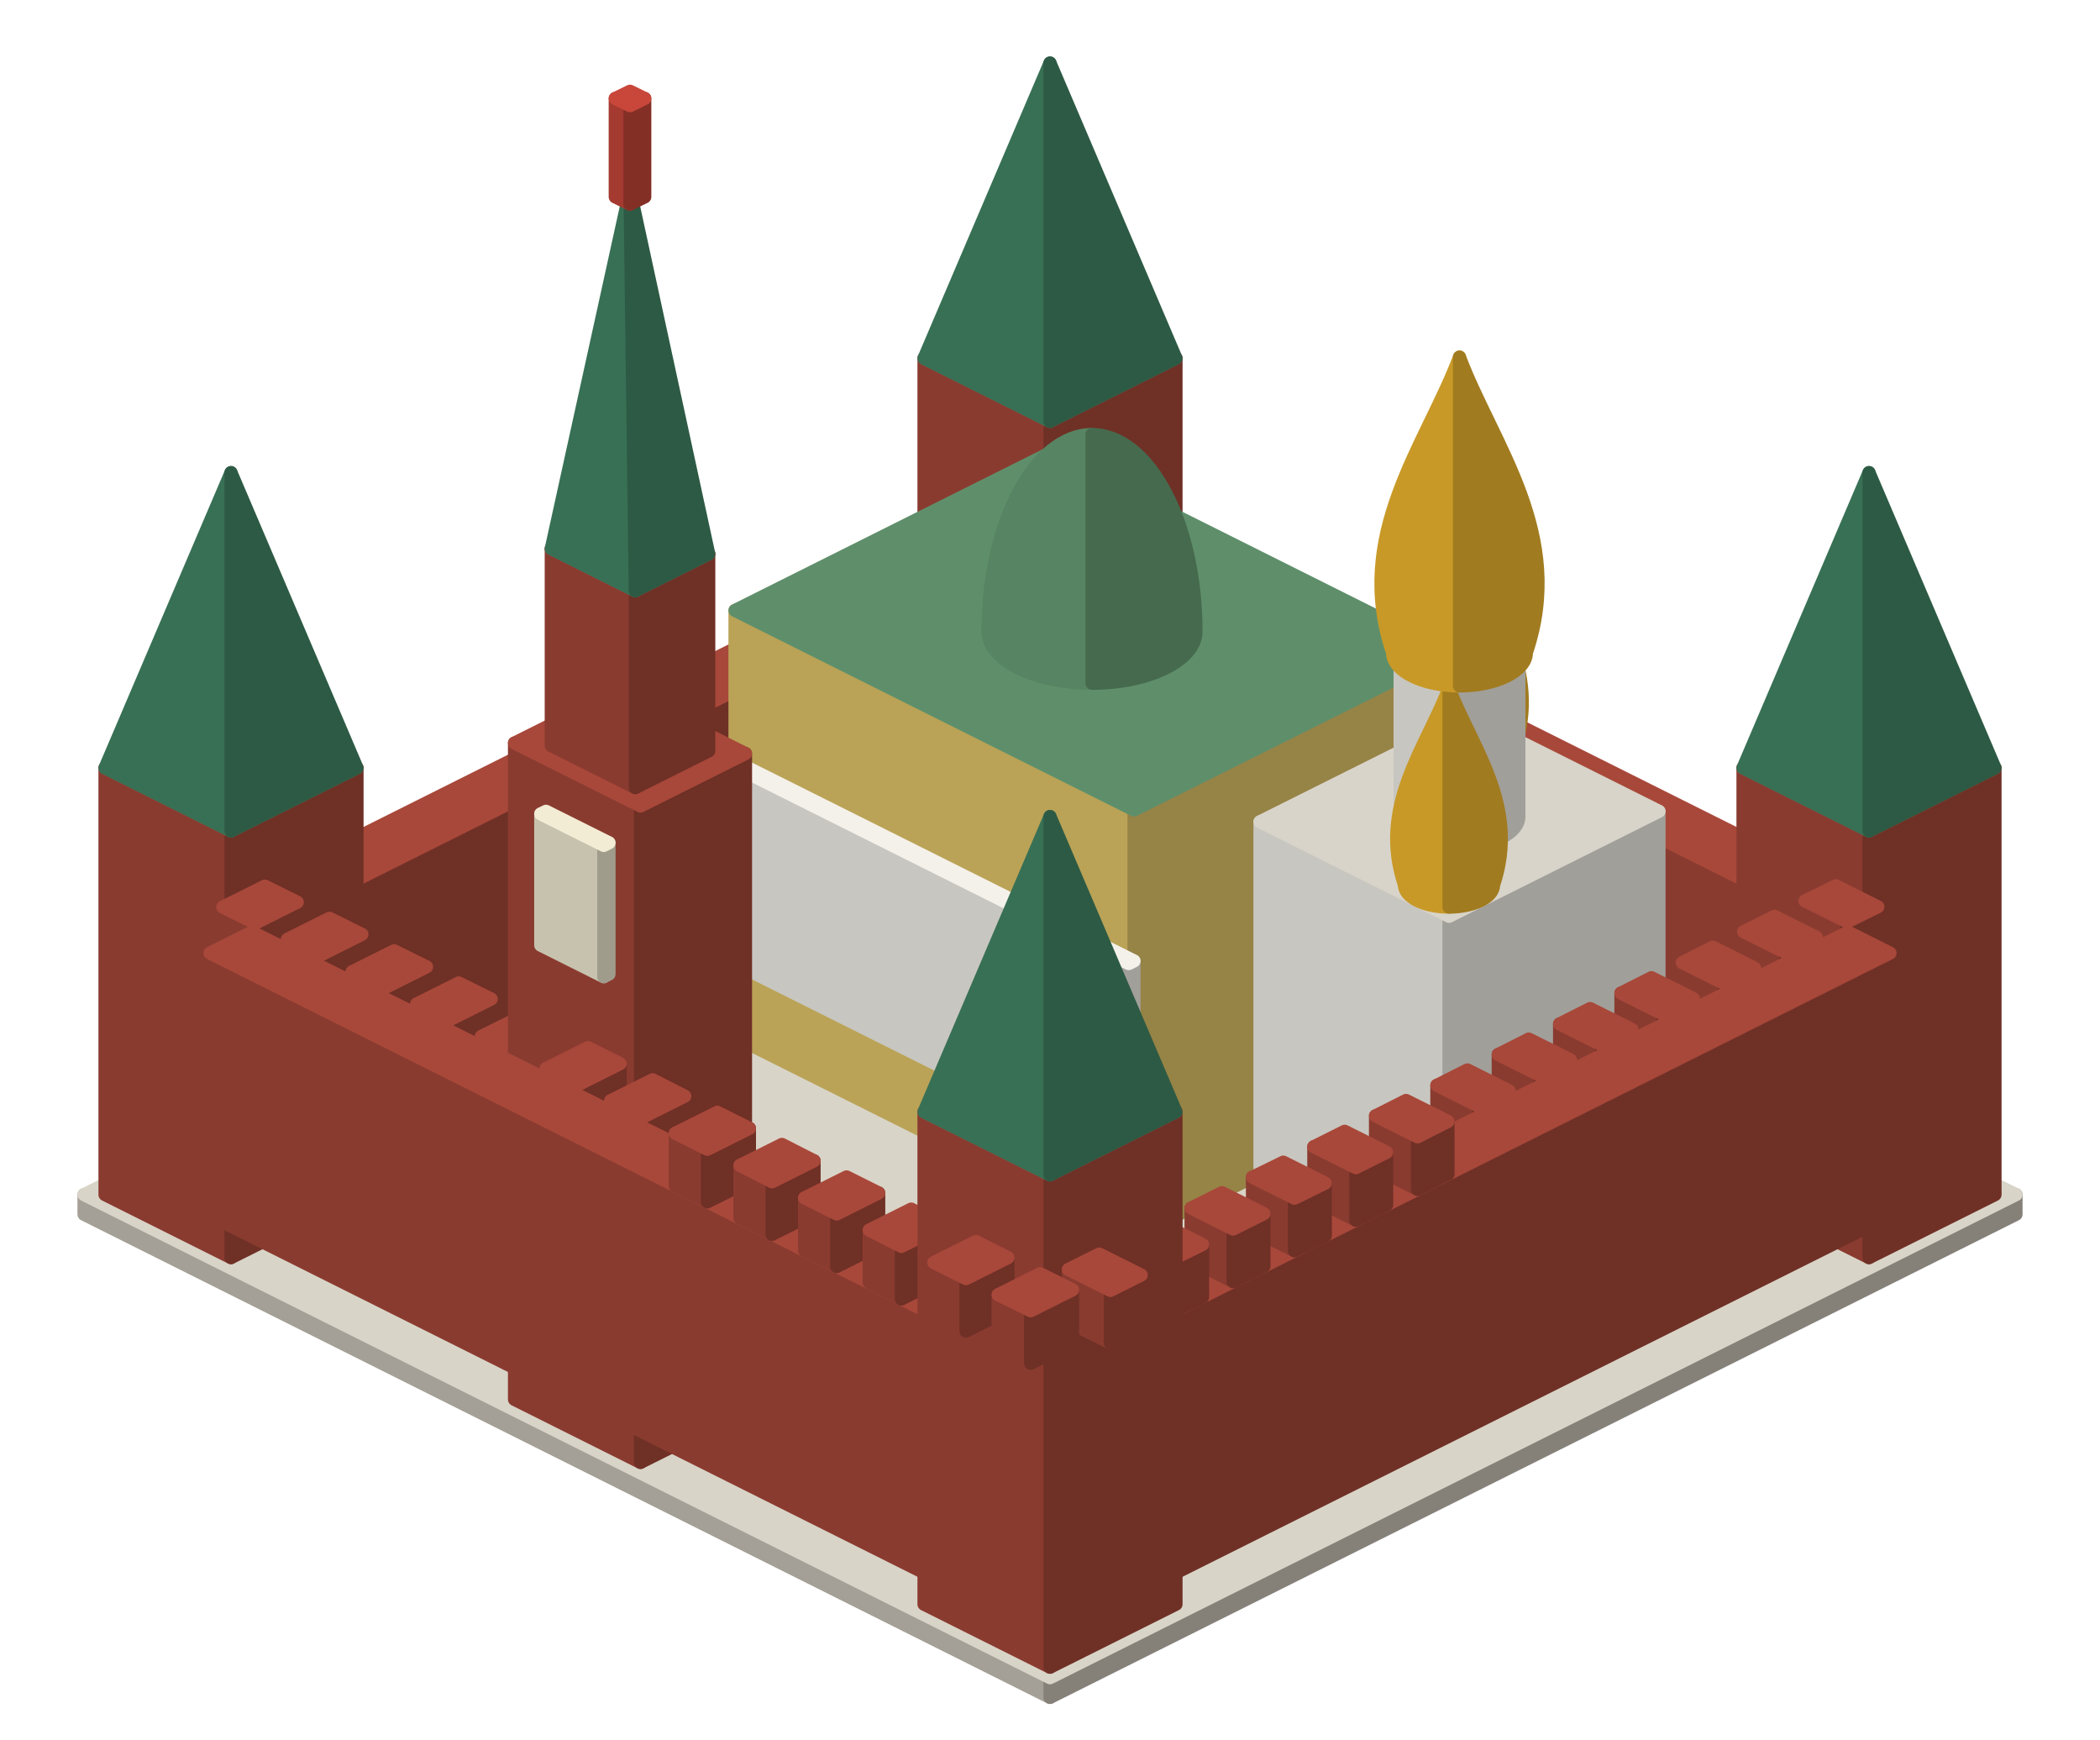
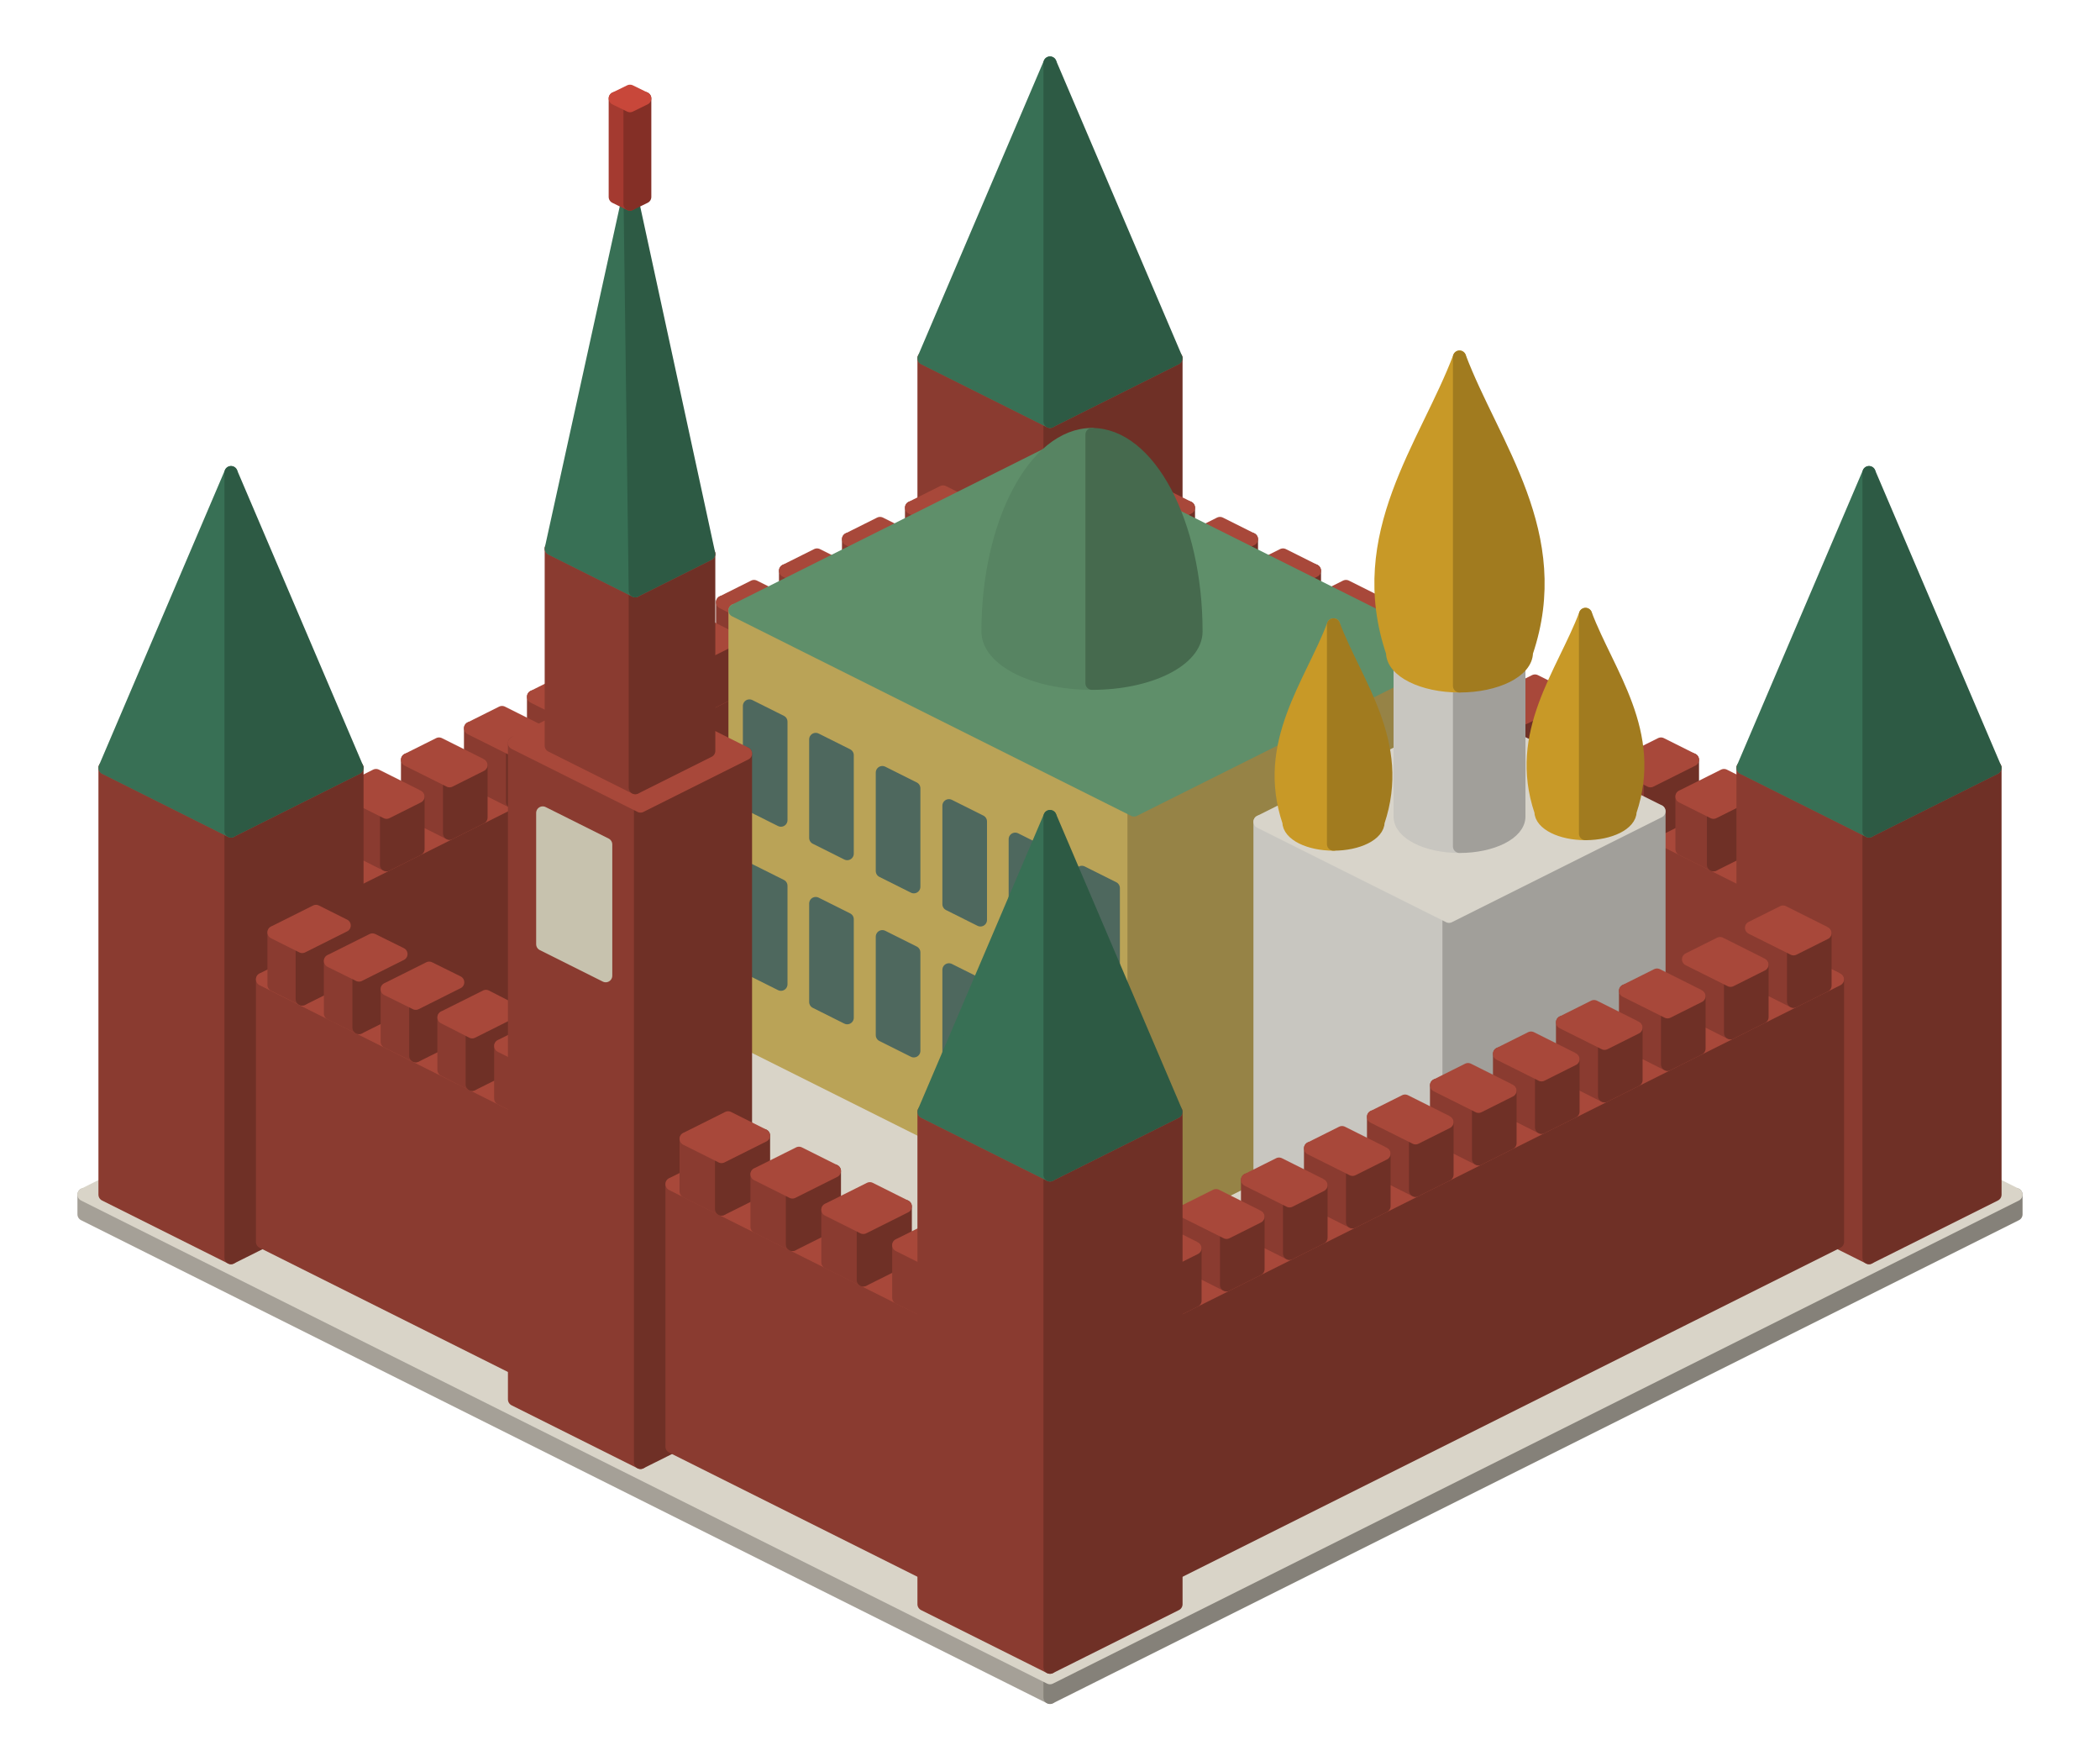
<svg xmlns="http://www.w3.org/2000/svg" width="64" height="53" viewBox="0 0 64 53">
  <g transform="translate(0 21)" stroke-linejoin="round" stroke-width="0.4">
    <polygon points="2.56,16.00 32.00,30.72 32.00,30.12 2.56,15.40" fill="#a5a097" stroke="#a5a097" />
    <polygon points="61.44,16.00 32.00,30.72 32.00,30.12 61.44,15.40" fill="#858179" stroke="#858179" />
    <polygon points="32.00,0.68 61.44,15.40 32.00,30.12 2.56,15.40" fill="#d9d4c8" stroke="#d9d4c8" />
    <polygon points="28.16,2.92 32.00,4.84 32.00,-8.16 28.16,-10.08" fill="#8a3b30" stroke="#8a3b30" />
    <polygon points="35.84,2.92 32.00,4.84 32.00,-8.16 35.84,-10.08" fill="#6f3026" stroke="#6f3026" />
    <polygon points="32.00,-12.00 35.84,-10.08 32.00,-8.16 28.16,-10.08" fill="#a8483a" stroke="#a8483a" />
-     <polygon points="30.72,2.60 57.60,16.04 57.60,8.04 30.72,-5.40" fill="#8a3b30" stroke="#8a3b30" />
-     <polygon points="58.88,15.40 57.60,16.04 57.60,8.04 58.88,7.40" fill="#6f3026" stroke="#6f3026" />
-     <polygon points="32.00,-6.04 58.88,7.40 57.60,8.04 30.72,-5.40" fill="#a8483a" stroke="#a8483a" />
-     <polygon points="6.40,14.76 7.68,15.40 7.68,7.40 6.40,6.76" fill="#8a3b30" stroke="#8a3b30" />
-     <polygon points="32.00,3.24 7.68,15.40 7.68,7.40 32.00,-4.76" fill="#6f3026" stroke="#6f3026" />
-     <polygon points="30.72,-5.40 32.00,-4.76 7.68,7.40 6.40,6.76" fill="#a8483a" stroke="#a8483a" />
    <polygon points="28.16,-10.08 32.00,-8.16 32.00,-19.08" fill="#387055" stroke="#387055" />
    <polygon points="35.84,-10.08 32.00,-8.16 32.00,-19.08" fill="#2d5a44" stroke="#2d5a44" />
+     <polygon points="8.00,13.96 9.28,14.60 9.28,6.60 8.00,5.96" fill="#8a3b30" stroke="#8a3b30" />
+     <polygon points="30.40,4.04 9.28,14.60 9.28,6.60 30.40,-3.96" fill="#6f3026" stroke="#6f3026" />
+     <polygon points="29.12,-4.60 30.40,-3.96 9.28,6.60 8.00,5.96" fill="#a8483a" stroke="#a8483a" />
+     <polygon points="27.78,-3.93 29.06,-3.29 29.06,-4.89 27.78,-5.53" fill="#8a3b30" stroke="#8a3b30" />
+     <polygon points="30.02,-3.77 29.06,-3.29 29.06,-4.89 30.02,-5.37" fill="#6f3026" stroke="#6f3026" />
+     <polygon points="28.74,-6.01 30.02,-5.37 29.06,-4.89 27.78,-5.53" fill="#a8483a" stroke="#a8483a" />
+     <polygon points="25.86,-2.97 27.14,-2.33 27.14,-3.93 25.86,-4.57" fill="#8a3b30" stroke="#8a3b30" />
+     <polygon points="28.10,-2.81 27.14,-2.33 27.14,-3.93 28.10,-4.41" fill="#6f3026" stroke="#6f3026" />
+     <polygon points="26.82,-5.05 28.10,-4.41 27.14,-3.93 25.86,-4.57" fill="#a8483a" stroke="#a8483a" />
+     <polygon points="23.94,-2.01 25.22,-1.37 25.22,-2.97 23.94,-3.61" fill="#8a3b30" stroke="#8a3b30" />
+     <polygon points="26.18,-1.85 25.22,-1.37 25.22,-2.97 26.18,-3.45" fill="#6f3026" stroke="#6f3026" />
+     <polygon points="24.90,-4.09 26.18,-3.45 25.22,-2.97 23.94,-3.61" fill="#a8483a" stroke="#a8483a" />
+     <polygon points="22.02,-1.05 23.30,-0.41 23.30,-2.01 22.02,-2.65" fill="#8a3b30" stroke="#8a3b30" />
+     <polygon points="24.26,-0.89 23.30,-0.41 23.30,-2.01 24.26,-2.49" fill="#6f3026" stroke="#6f3026" />
+     <polygon points="22.98,-3.13 24.26,-2.49 23.30,-2.01 22.02,-2.65" fill="#a8483a" stroke="#a8483a" />
+     <polygon points="20.10,-0.09 21.38,0.55 21.38,-1.05 20.10,-1.69" fill="#8a3b30" stroke="#8a3b30" />
+     <polygon points="22.34,0.07 21.38,0.55 21.38,-1.05 22.34,-1.53" fill="#6f3026" stroke="#6f3026" />
+     <polygon points="21.06,-2.17 22.34,-1.53 21.38,-1.05 20.10,-1.69" fill="#a8483a" stroke="#a8483a" />
+     <polygon points="18.18,0.87 19.46,1.51 19.46,-0.09 18.18,-0.73" fill="#8a3b30" stroke="#8a3b30" />
+     <polygon points="20.42,1.03 19.46,1.51 19.46,-0.09 20.42,-0.57" fill="#6f3026" stroke="#6f3026" />
+     <polygon points="19.14,-1.21 20.42,-0.57 19.46,-0.09 18.18,-0.73" fill="#a8483a" stroke="#a8483a" />
+     <polygon points="33.60,4.04 54.72,14.60 54.72,6.60 33.60,-3.96" fill="#8a3b30" stroke="#8a3b30" />
+     <polygon points="56.00,13.96 54.72,14.60 54.72,6.60 56.00,5.96" fill="#6f3026" stroke="#6f3026" />
+     <polygon points="34.88,-4.60 56.00,5.96 54.72,6.60 33.60,-3.96" fill="#a8483a" stroke="#a8483a" />
+     <polygon points="33.98,-3.77 34.94,-3.29 34.94,-4.89 33.98,-5.37" fill="#8a3b30" stroke="#8a3b30" />
+     <polygon points="36.22,-3.93 34.94,-3.29 34.94,-4.89 36.22,-5.53" fill="#6f3026" stroke="#6f3026" />
+     <polygon points="35.26,-6.01 36.22,-5.53 34.94,-4.89 33.98,-5.37" fill="#a8483a" stroke="#a8483a" />
+     <polygon points="35.90,-2.81 36.86,-2.33 36.86,-3.93 35.90,-4.41" fill="#8a3b30" stroke="#8a3b30" />
+     <polygon points="38.14,-2.97 36.86,-2.33 36.86,-3.93 38.14,-4.57" fill="#6f3026" stroke="#6f3026" />
+     <polygon points="37.18,-5.05 38.14,-4.57 36.86,-3.93 35.90,-4.41" fill="#a8483a" stroke="#a8483a" />
+     <polygon points="37.82,-1.85 38.78,-1.37 38.78,-2.97 37.82,-3.45" fill="#8a3b30" stroke="#8a3b30" />
+     <polygon points="40.06,-2.01 38.78,-1.37 38.78,-2.97 40.06,-3.61" fill="#6f3026" stroke="#6f3026" />
+     <polygon points="39.10,-4.09 40.06,-3.61 38.78,-2.97 37.82,-3.45" fill="#a8483a" stroke="#a8483a" />
+     <polygon points="39.74,-0.89 40.70,-0.41 40.70,-2.01 39.74,-2.49" fill="#8a3b30" stroke="#8a3b30" />
+     <polygon points="41.98,-1.05 40.70,-0.41 40.70,-2.01 41.98,-2.65" fill="#6f3026" stroke="#6f3026" />
+     <polygon points="41.02,-3.13 41.98,-2.65 40.70,-2.01 39.74,-2.49" fill="#a8483a" stroke="#a8483a" />
+     <polygon points="41.66,0.07 42.62,0.55 42.62,-1.05 41.66,-1.53" fill="#8a3b30" stroke="#8a3b30" />
+     <polygon points="43.90,-0.09 42.62,0.55 42.62,-1.05 43.90,-1.69" fill="#6f3026" stroke="#6f3026" />
+     <polygon points="42.94,-2.17 43.90,-1.69 42.62,-1.05 41.66,-1.53" fill="#a8483a" stroke="#a8483a" />
+     <polygon points="43.58,1.03 44.54,1.51 44.54,-0.09 43.58,-0.57" fill="#8a3b30" stroke="#8a3b30" />
+     <polygon points="45.82,0.87 44.54,1.51 44.54,-0.09 45.82,-0.73" fill="#6f3026" stroke="#6f3026" />
+     <polygon points="44.86,-1.21 45.82,-0.73 44.54,-0.09 43.58,-0.57" fill="#a8483a" stroke="#a8483a" />
+     <polygon points="45.50,1.99 46.46,2.47 46.46,0.87 45.50,0.39" fill="#8a3b30" stroke="#8a3b30" />
+     <polygon points="47.74,1.83 46.46,2.47 46.46,0.87 47.74,0.23" fill="#6f3026" stroke="#6f3026" />
+     <polygon points="46.78,-0.25 47.74,0.23 46.46,0.87 45.50,0.39" fill="#a8483a" stroke="#a8483a" />
+     <polygon points="16.26,1.83 17.54,2.47 17.54,0.87 16.26,0.23" fill="#8a3b30" stroke="#8a3b30" />
+     <polygon points="18.50,1.99 17.54,2.47 17.54,0.87 18.50,0.39" fill="#6f3026" stroke="#6f3026" />
+     <polygon points="17.22,-0.25 18.50,0.39 17.54,0.87 16.26,0.23" fill="#a8483a" stroke="#a8483a" />
+     <polygon points="47.42,2.95 48.38,3.43 48.38,1.83 47.42,1.35" fill="#8a3b30" stroke="#8a3b30" />
+     <polygon points="49.66,2.79 48.38,3.43 48.38,1.83 49.66,1.19" fill="#6f3026" stroke="#6f3026" />
+     <polygon points="48.70,0.71 49.66,1.19 48.38,1.83 47.42,1.35" fill="#a8483a" stroke="#a8483a" />
+     <polygon points="14.34,2.79 15.62,3.43 15.62,1.83 14.34,1.19" fill="#8a3b30" stroke="#8a3b30" />
+     <polygon points="16.58,2.95 15.62,3.43 15.62,1.83 16.58,1.35" fill="#6f3026" stroke="#6f3026" />
+     <polygon points="15.30,0.71 16.58,1.35 15.62,1.83 14.34,1.19" fill="#a8483a" stroke="#a8483a" />
    <polygon points="22.40,10.60 34.56,16.68 34.56,3.68 22.40,-2.40" fill="#baa357" stroke="#baa357" />
    <polygon points="44.16,11.88 34.56,16.68 34.56,3.68 44.16,-1.12" fill="#968346" stroke="#968346" />
    <polygon points="32.00,-7.20 44.16,-1.12 34.56,3.68 22.40,-2.40" fill="#5f8f6a" stroke="#5f8f6a" />
+     <polygon points="22.84,8.51 23.80,8.99 23.80,5.99 22.84,5.51" fill="#4e685e" stroke="#4e685e" />
+     <polygon points="22.84,3.51 23.80,3.99 23.80,0.99 22.84,0.51" fill="#4e685e" stroke="#4e685e" />
    <path d="M 30.11 -1.76 C 30.11 -5.06 31.54 -7.76 33.28 -7.76 L 33.28 -0.18 A 3.17 1.58 0 0 1 30.11 -1.76 Z" fill="#578462" stroke="#578462" />
    <path d="M 36.45 -1.76 C 36.45 -5.06 35.02 -7.76 33.28 -7.76 L 33.28 -0.18 A 3.17 1.58 0 0 0 36.45 -1.76 Z" fill="#466a4e" stroke="#466a4e" />
-     <polygon points="22.24,8.28 34.40,14.36 34.40,8.36 22.24,2.28" fill="#c8c6c0" stroke="#c8c6c0" />
-     <polygon points="34.56,14.28 34.40,14.36 34.40,8.36 34.56,8.28" fill="#a19f9a" stroke="#a19f9a" />
-     <polygon points="22.40,2.20 34.56,8.28 34.40,8.36 22.24,2.28" fill="#f4f1ea" stroke="#f4f1ea" />
+     <polygon points="49.34,3.91 50.30,4.39 50.30,2.79 49.34,2.31" fill="#8a3b30" stroke="#8a3b30" />
+     <polygon points="51.58,3.75 50.30,4.39 50.30,2.79 51.58,2.15" fill="#6f3026" stroke="#6f3026" />
+     <polygon points="50.62,1.67 51.58,2.15 50.30,2.79 49.34,2.31" fill="#a8483a" stroke="#a8483a" />
+     <polygon points="12.42,3.75 13.70,4.39 13.70,2.79 12.42,2.15" fill="#8a3b30" stroke="#8a3b30" />
+     <polygon points="14.66,3.91 13.70,4.39 13.70,2.79 14.66,2.31" fill="#6f3026" stroke="#6f3026" />
+     <polygon points="13.38,1.67 14.66,2.31 13.70,2.79 12.42,2.15" fill="#a8483a" stroke="#a8483a" />
+     <polygon points="24.86,9.53 25.82,10.01 25.82,7.01 24.86,6.53" fill="#4e685e" stroke="#4e685e" />
+     <polygon points="24.86,4.53 25.82,5.01 25.82,2.01 24.86,1.53" fill="#4e685e" stroke="#4e685e" />
+     <polygon points="51.26,4.87 52.22,5.35 52.22,3.75 51.26,3.27" fill="#8a3b30" stroke="#8a3b30" />
+     <polygon points="53.50,4.71 52.22,5.35 52.22,3.75 53.50,3.11" fill="#6f3026" stroke="#6f3026" />
+     <polygon points="52.54,2.63 53.50,3.11 52.22,3.75 51.26,3.27" fill="#a8483a" stroke="#a8483a" />
+     <polygon points="10.50,4.71 11.78,5.35 11.78,3.75 10.50,3.11" fill="#8a3b30" stroke="#8a3b30" />
+     <polygon points="12.74,4.87 11.78,5.35 11.78,3.75 12.74,3.27" fill="#6f3026" stroke="#6f3026" />
+     <polygon points="11.46,2.63 12.74,3.27 11.78,3.75 10.50,3.11" fill="#a8483a" stroke="#a8483a" />
+     <polygon points="26.89,10.54 27.85,11.02 27.85,8.02 26.89,7.54" fill="#4e685e" stroke="#4e685e" />
+     <polygon points="26.89,5.54 27.85,6.02 27.85,3.02 26.89,2.54" fill="#4e685e" stroke="#4e685e" />
+     <polygon points="53.18,5.83 54.14,6.31 54.14,4.71 53.18,4.23" fill="#8a3b30" stroke="#8a3b30" />
+     <polygon points="55.42,5.67 54.14,6.31 54.14,4.71 55.42,4.07" fill="#6f3026" stroke="#6f3026" />
+     <polygon points="54.46,3.59 55.42,4.07 54.14,4.71 53.18,4.23" fill="#a8483a" stroke="#a8483a" />
+     <polygon points="8.58,5.67 9.86,6.31 9.86,4.71 8.58,4.07" fill="#8a3b30" stroke="#8a3b30" />
+     <polygon points="10.82,5.83 9.86,6.31 9.86,4.71 10.82,4.23" fill="#6f3026" stroke="#6f3026" />
+     <polygon points="9.54,3.59 10.82,4.23 9.86,4.71 8.58,4.07" fill="#a8483a" stroke="#a8483a" />
+     <polygon points="28.92,11.55 29.88,12.03 29.88,9.03 28.92,8.55" fill="#4e685e" stroke="#4e685e" />
+     <polygon points="28.92,6.55 29.88,7.03 29.88,4.03 28.92,3.55" fill="#4e685e" stroke="#4e685e" />
+     <polygon points="30.94,12.57 31.90,13.05 31.90,10.05 30.94,9.57" fill="#4e685e" stroke="#4e685e" />
+     <polygon points="30.94,7.57 31.90,8.05 31.90,5.05 30.94,4.57" fill="#4e685e" stroke="#4e685e" />
    <polygon points="3.20,15.40 7.04,17.32 7.04,4.32 3.20,2.40" fill="#8a3b30" stroke="#8a3b30" />
    <polygon points="10.88,15.40 7.04,17.32 7.04,4.32 10.88,2.40" fill="#6f3026" stroke="#6f3026" />
    <polygon points="7.04,0.48 10.88,2.40 7.04,4.32 3.20,2.40" fill="#a8483a" stroke="#a8483a" />
    <polygon points="53.12,15.40 56.96,17.32 56.96,4.32 53.12,2.40" fill="#8a3b30" stroke="#8a3b30" />
    <polygon points="60.80,15.40 56.96,17.32 56.96,4.32 60.80,2.40" fill="#6f3026" stroke="#6f3026" />
    <polygon points="56.96,0.48 60.80,2.40 56.96,4.32 53.12,2.40" fill="#a8483a" stroke="#a8483a" />
-     <polygon points="38.40,16.04 44.16,18.92 44.16,6.92 38.40,4.04" fill="#c8c6c0" stroke="#c8c6c0" />
-     <polygon points="50.56,15.72 44.16,18.92 44.16,6.92 50.56,3.72" fill="#a19f9a" stroke="#a19f9a" />
-     <polygon points="44.80,0.84 50.56,3.72 44.16,6.92 38.40,4.04" fill="#d8d4ca" stroke="#d8d4ca" />
-     <path d="M 43.44 1.80 C 42.63 -0.60 44.12 -2.40 44.80 -4.20 L 44.80 2.48 A 1.36 0.68 0 0 1 43.44 1.80 Z" fill="#c89927" stroke="#c89927" />
-     <path d="M 46.16 1.80 C 46.97 -0.60 45.48 -2.40 44.80 -4.20 L 44.80 2.48 A 1.36 0.68 0 0 0 46.16 1.80 Z" fill="#a17b1f" stroke="#a17b1f" />
-     <path d="M 44.48 4.79 A 1.81 0.91 0 0 1 42.67 3.88 L 42.67 -1.12 L 44.48 -1.12 Z" fill="#c8c6c0" stroke="#c8c6c0" />
-     <path d="M 44.48 4.79 A 1.81 0.91 0 0 0 46.29 3.88 L 46.29 -1.12 L 44.48 -1.12 Z" fill="#a19f9a" stroke="#a19f9a" />
-     <path d="M 42.67 -1.12 A 1.81 0.91 0 1 0 46.29 -1.12 A 1.81 0.91 0 1 0 42.67 -1.12 Z" fill="#f4f1ea" stroke="#f4f1ea" />
-     <path d="M 42.80 5.96 C 41.99 3.56 43.48 1.76 44.16 -0.04 L 44.16 6.64 A 1.36 0.68 0 0 1 42.80 5.96 Z" fill="#c89927" stroke="#c89927" />
-     <path d="M 45.52 5.96 C 46.33 3.56 44.84 1.76 44.16 -0.04 L 44.16 6.64 A 1.36 0.68 0 0 0 45.52 5.96 Z" fill="#a17b1f" stroke="#a17b1f" />
-     <path d="M 42.44 -1.12 C 41.22 -4.72 43.46 -7.42 44.48 -10.12 L 44.48 -0.10 A 2.04 1.02 0 0 1 42.44 -1.12 Z" fill="#c89927" stroke="#c89927" />
-     <path d="M 46.52 -1.12 C 47.74 -4.72 45.50 -7.42 44.48 -10.12 L 44.48 -0.10 A 2.04 1.02 0 0 0 46.52 -1.12 Z" fill="#a17b1f" stroke="#a17b1f" />
    <polygon points="3.20,2.40 7.04,4.32 7.04,-6.60" fill="#387055" stroke="#387055" />
    <polygon points="10.88,2.40 7.04,4.32 7.04,-6.60" fill="#2d5a44" stroke="#2d5a44" />
    <polygon points="53.12,2.40 56.96,4.32 56.96,-6.60" fill="#387055" stroke="#387055" />
    <polygon points="60.80,2.40 56.96,4.32 56.96,-6.60" fill="#2d5a44" stroke="#2d5a44" />
-     <polygon points="55.01,8.05 56.29,8.69 56.29,7.09 55.01,6.45" fill="#8a3b30" stroke="#8a3b30" />
-     <polygon points="57.23,8.23 56.29,8.69 56.29,7.09 57.23,6.63" fill="#6f3026" stroke="#6f3026" />
-     <polygon points="55.95,5.99 57.23,6.63 56.29,7.09 55.01,6.45" fill="#a8483a" stroke="#a8483a" />
-     <polygon points="6.79,8.24 7.78,8.73 7.78,7.13 6.79,6.64" fill="#8a3b30" stroke="#8a3b30" />
-     <polygon points="9.06,8.09 7.78,8.73 7.78,7.13 9.06,6.49" fill="#6f3026" stroke="#6f3026" />
-     <polygon points="8.07,6.00 9.06,6.49 7.78,7.13 6.79,6.64" fill="#a8483a" stroke="#a8483a" />
-     <polygon points="53.14,8.99 54.42,9.63 54.42,8.03 53.14,7.39" fill="#8a3b30" stroke="#8a3b30" />
-     <polygon points="55.36,9.16 54.42,9.63 54.42,8.03 55.36,7.56" fill="#6f3026" stroke="#6f3026" />
-     <polygon points="54.08,6.92 55.36,7.56 54.42,8.03 53.14,7.39" fill="#a8483a" stroke="#a8483a" />
-     <polygon points="8.76,9.22 9.75,9.71 9.75,8.11 8.76,7.62" fill="#8a3b30" stroke="#8a3b30" />
-     <polygon points="11.03,9.07 9.75,9.71 9.75,8.11 11.03,7.47" fill="#6f3026" stroke="#6f3026" />
-     <polygon points="10.04,6.98 11.03,7.47 9.75,8.11 8.76,7.62" fill="#a8483a" stroke="#a8483a" />
-     <polygon points="51.27,9.93 52.55,10.57 52.55,8.97 51.27,8.33" fill="#8a3b30" stroke="#8a3b30" />
-     <polygon points="53.48,10.10 52.55,10.57 52.55,8.97 53.48,8.50" fill="#6f3026" stroke="#6f3026" />
-     <polygon points="52.20,7.86 53.48,8.50 52.55,8.97 51.27,8.33" fill="#a8483a" stroke="#a8483a" />
-     <polygon points="10.73,10.21 11.72,10.70 11.72,9.10 10.73,8.61" fill="#8a3b30" stroke="#8a3b30" />
-     <polygon points="13.00,10.06 11.72,10.70 11.72,9.10 13.00,8.46" fill="#6f3026" stroke="#6f3026" />
-     <polygon points="12.01,7.97 13.00,8.46 11.72,9.10 10.73,8.61" fill="#a8483a" stroke="#a8483a" />
-     <polygon points="49.40,10.86 50.68,11.50 50.68,9.90 49.40,9.26" fill="#8a3b30" stroke="#8a3b30" />
-     <polygon points="51.61,11.03 50.68,11.50 50.68,9.90 51.61,9.43" fill="#6f3026" stroke="#6f3026" />
-     <polygon points="50.33,8.79 51.61,9.43 50.68,9.90 49.40,9.26" fill="#a8483a" stroke="#a8483a" />
-     <polygon points="12.70,11.19 13.69,11.68 13.69,10.08 12.70,9.59" fill="#8a3b30" stroke="#8a3b30" />
-     <polygon points="14.97,11.04 13.69,11.68 13.69,10.08 14.97,9.44" fill="#6f3026" stroke="#6f3026" />
-     <polygon points="13.98,8.95 14.97,9.44 13.69,10.08 12.70,9.59" fill="#a8483a" stroke="#a8483a" />
-     <polygon points="47.53,11.80 48.81,12.44 48.81,10.84 47.53,10.20" fill="#8a3b30" stroke="#8a3b30" />
-     <polygon points="49.74,11.97 48.81,12.44 48.81,10.84 49.74,10.37" fill="#6f3026" stroke="#6f3026" />
-     <polygon points="48.46,9.73 49.74,10.37 48.81,10.84 47.53,10.20" fill="#a8483a" stroke="#a8483a" />
-     <polygon points="14.67,12.18 15.66,12.67 15.66,11.07 14.67,10.58" fill="#8a3b30" stroke="#8a3b30" />
-     <polygon points="16.94,12.03 15.66,12.67 15.66,11.07 16.94,10.43" fill="#6f3026" stroke="#6f3026" />
-     <polygon points="15.95,9.94 16.94,10.43 15.66,11.07 14.67,10.58" fill="#a8483a" stroke="#a8483a" />
+     <polygon points="38.40,16.04 44.16,18.92 44.16,6.92 38.40,4.04" fill="#c8c6c0" stroke="#c8c6c0" />
+     <polygon points="50.56,15.72 44.16,18.92 44.16,6.92 50.56,3.72" fill="#a19f9a" stroke="#a19f9a" />
+     <polygon points="44.80,0.84 50.56,3.72 44.16,6.92 38.40,4.04" fill="#d8d4ca" stroke="#d8d4ca" />
+     <path d="M 44.48 4.79 A 1.81 0.91 0 0 1 42.67 3.88 L 42.67 -1.12 L 44.48 -1.12 Z" fill="#c8c6c0" stroke="#c8c6c0" />
+     <path d="M 44.48 4.79 A 1.81 0.91 0 0 0 46.29 3.88 L 46.29 -1.12 L 44.48 -1.12 Z" fill="#a19f9a" stroke="#a19f9a" />
+     <path d="M 42.67 -1.12 A 1.81 0.91 0 1 0 46.29 -1.12 A 1.81 0.91 0 1 0 42.67 -1.12 Z" fill="#f4f1ea" stroke="#f4f1ea" />
+     <path d="M 46.96 3.72 C 46.15 1.32 47.64 -0.48 48.32 -2.28 L 48.32 4.40 A 1.36 0.68 0 0 1 46.96 3.72 Z" fill="#c89927" stroke="#c89927" />
+     <path d="M 49.68 3.72 C 50.49 1.32 49.00 -0.48 48.32 -2.28 L 48.32 4.40 A 1.36 0.68 0 0 0 49.68 3.72 Z" fill="#a17b1f" stroke="#a17b1f" />
+     <path d="M 39.28 4.04 C 38.47 1.64 39.96 -0.16 40.64 -1.96 L 40.64 4.72 A 1.36 0.68 0 0 1 39.28 4.04 Z" fill="#c89927" stroke="#c89927" />
+     <path d="M 42.00 4.04 C 42.81 1.64 41.32 -0.16 40.64 -1.96 L 40.64 4.72 A 1.36 0.68 0 0 0 42.00 4.04 Z" fill="#a17b1f" stroke="#a17b1f" />
+     <path d="M 42.44 -1.12 C 41.22 -4.72 43.46 -7.42 44.48 -10.12 L 44.48 -0.10 A 2.04 1.02 0 0 1 42.44 -1.12 Z" fill="#c89927" stroke="#c89927" />
+     <path d="M 46.52 -1.12 C 47.74 -4.72 45.50 -7.42 44.48 -10.12 L 44.48 -0.10 A 2.04 1.02 0 0 0 46.52 -1.12 Z" fill="#a17b1f" stroke="#a17b1f" />
+     <polygon points="32.97,13.58 33.93,14.06 33.93,11.06 32.97,10.58" fill="#4e685e" stroke="#4e685e" />
+     <polygon points="32.97,8.58 33.93,9.06 33.93,6.06 32.97,5.58" fill="#4e685e" stroke="#4e685e" />
+     <polygon points="8.00,16.84 16.64,21.16 16.64,13.16 8.00,8.84" fill="#8a3b30" stroke="#8a3b30" />
+     <polygon points="17.92,20.52 16.64,21.16 16.64,13.16 17.92,12.52" fill="#6f3026" stroke="#6f3026" />
+     <polygon points="9.28,8.20 17.92,12.52 16.64,13.16 8.00,8.84" fill="#a8483a" stroke="#a8483a" />
+     <polygon points="8.35,9.01 9.21,9.44 9.21,7.84 8.35,7.41" fill="#8a3b30" stroke="#8a3b30" />
+     <polygon points="10.49,8.80 9.21,9.44 9.21,7.84 10.49,7.20" fill="#6f3026" stroke="#6f3026" />
+     <polygon points="9.63,6.77 10.49,7.20 9.21,7.84 8.35,7.41" fill="#a8483a" stroke="#a8483a" />
+     <polygon points="10.07,9.88 10.94,10.31 10.94,8.71 10.07,8.28" fill="#8a3b30" stroke="#8a3b30" />
+     <polygon points="12.22,9.67 10.94,10.31 10.94,8.71 12.22,8.07" fill="#6f3026" stroke="#6f3026" />
+     <polygon points="11.35,7.64 12.22,8.07 10.94,8.71 10.07,8.28" fill="#a8483a" stroke="#a8483a" />
+     <polygon points="11.80,10.74 12.67,11.17 12.67,9.57 11.80,9.14" fill="#8a3b30" stroke="#8a3b30" />
+     <polygon points="13.95,10.53 12.67,11.17 12.67,9.57 13.95,8.93" fill="#6f3026" stroke="#6f3026" />
+     <polygon points="13.08,8.50 13.95,8.93 12.67,9.57 11.80,9.14" fill="#a8483a" stroke="#a8483a" />
+     <polygon points="13.53,11.60 14.39,12.04 14.39,10.44 13.53,10.00" fill="#8a3b30" stroke="#8a3b30" />
+     <polygon points="15.67,11.40 14.39,12.04 14.39,10.44 15.67,9.80" fill="#6f3026" stroke="#6f3026" />
+     <polygon points="14.81,9.36 15.67,9.80 14.39,10.44 13.53,10.00" fill="#a8483a" stroke="#a8483a" />
+     <polygon points="15.26,12.47 16.12,12.90 16.12,11.30 15.26,10.87" fill="#8a3b30" stroke="#8a3b30" />
+     <polygon points="17.40,12.26 16.12,12.90 16.12,11.30 17.40,10.66" fill="#6f3026" stroke="#6f3026" />
+     <polygon points="16.54,10.23 17.40,10.66 16.12,11.30 15.26,10.87" fill="#a8483a" stroke="#a8483a" />
+     <polygon points="33.60,26.76 34.88,27.40 34.88,19.40 33.60,18.76" fill="#8a3b30" stroke="#8a3b30" />
+     <polygon points="56.00,16.84 34.88,27.40 34.88,19.40 56.00,8.84" fill="#6f3026" stroke="#6f3026" />
+     <polygon points="54.72,8.20 56.00,8.84 34.88,19.40 33.60,18.76" fill="#a8483a" stroke="#a8483a" />
+     <polygon points="53.38,8.87 54.66,9.51 54.66,7.91 53.38,7.27" fill="#8a3b30" stroke="#8a3b30" />
+     <polygon points="55.62,9.03 54.66,9.51 54.66,7.91 55.62,7.43" fill="#6f3026" stroke="#6f3026" />
+     <polygon points="54.34,6.79 55.62,7.43 54.66,7.91 53.38,7.27" fill="#a8483a" stroke="#a8483a" />
+     <polygon points="51.46,9.83 52.74,10.47 52.74,8.87 51.46,8.23" fill="#8a3b30" stroke="#8a3b30" />
+     <polygon points="53.70,9.99 52.74,10.47 52.74,8.87 53.70,8.39" fill="#6f3026" stroke="#6f3026" />
+     <polygon points="52.42,7.75 53.70,8.39 52.74,8.87 51.46,8.23" fill="#a8483a" stroke="#a8483a" />
+     <polygon points="49.54,10.79 50.82,11.43 50.82,9.83 49.54,9.19" fill="#8a3b30" stroke="#8a3b30" />
+     <polygon points="51.78,10.95 50.82,11.43 50.82,9.83 51.78,9.35" fill="#6f3026" stroke="#6f3026" />
+     <polygon points="50.50,8.71 51.78,9.35 50.82,9.83 49.54,9.19" fill="#a8483a" stroke="#a8483a" />
+     <polygon points="47.62,11.75 48.90,12.39 48.90,10.79 47.62,10.15" fill="#8a3b30" stroke="#8a3b30" />
+     <polygon points="49.86,11.91 48.90,12.39 48.90,10.79 49.86,10.31" fill="#6f3026" stroke="#6f3026" />
+     <polygon points="48.58,9.67 49.86,10.31 48.90,10.79 47.62,10.15" fill="#a8483a" stroke="#a8483a" />
+     <polygon points="45.70,12.71 46.98,13.35 46.98,11.75 45.70,11.11" fill="#8a3b30" stroke="#8a3b30" />
+     <polygon points="47.94,12.87 46.98,13.35 46.98,11.75 47.94,11.27" fill="#6f3026" stroke="#6f3026" />
+     <polygon points="46.66,10.63 47.94,11.27 46.98,11.75 45.70,11.11" fill="#a8483a" stroke="#a8483a" />
+     <polygon points="43.78,13.67 45.06,14.31 45.06,12.71 43.78,12.07" fill="#8a3b30" stroke="#8a3b30" />
+     <polygon points="46.02,13.83 45.06,14.31 45.06,12.71 46.02,12.23" fill="#6f3026" stroke="#6f3026" />
+     <polygon points="44.74,11.59 46.02,12.23 45.06,12.71 43.78,12.07" fill="#a8483a" stroke="#a8483a" />
    <polygon points="15.68,21.64 19.52,23.56 19.52,3.56 15.68,1.64" fill="#8a3b30" stroke="#8a3b30" />
    <polygon points="22.72,21.96 19.52,23.56 19.52,3.56 22.72,1.96" fill="#6f3026" stroke="#6f3026" />
    <polygon points="18.88,0.04 22.72,1.96 19.52,3.56 15.68,1.64" fill="#a8483a" stroke="#a8483a" />
-     <polygon points="45.66,12.73 46.94,13.37 46.94,11.77 45.66,11.13" fill="#8a3b30" stroke="#8a3b30" />
-     <polygon points="47.87,12.90 46.94,13.37 46.94,11.77 47.87,11.30" fill="#6f3026" stroke="#6f3026" />
-     <polygon points="46.59,10.66 47.87,11.30 46.94,11.77 45.66,11.13" fill="#a8483a" stroke="#a8483a" />
-     <polygon points="16.64,13.16 17.62,13.65 17.62,12.05 16.64,11.56" fill="#8a3b30" stroke="#8a3b30" />
-     <polygon points="18.90,13.01 17.62,13.65 17.62,12.05 18.90,11.41" fill="#6f3026" stroke="#6f3026" />
-     <polygon points="17.92,10.92 18.90,11.41 17.62,12.05 16.64,11.56" fill="#a8483a" stroke="#a8483a" />
-     <polygon points="43.79,13.67 45.07,14.31 45.07,12.71 43.79,12.07" fill="#8a3b30" stroke="#8a3b30" />
-     <polygon points="46.00,13.84 45.07,14.31 45.07,12.71 46.00,12.24" fill="#6f3026" stroke="#6f3026" />
-     <polygon points="44.72,11.60 46.00,12.24 45.07,12.71 43.79,12.07" fill="#a8483a" stroke="#a8483a" />
-     <polygon points="32.00,27.56 33.28,28.20 33.28,20.20 32.00,19.56" fill="#8a3b30" stroke="#8a3b30" />
-     <polygon points="57.60,16.04 33.28,28.20 33.28,20.20 57.60,8.04" fill="#6f3026" stroke="#6f3026" />
-     <polygon points="56.32,7.40 57.60,8.04 33.28,20.20 32.00,19.56" fill="#a8483a" stroke="#a8483a" />
-     <polygon points="41.92,14.60 43.20,15.24 43.20,13.64 41.92,13.00" fill="#8a3b30" stroke="#8a3b30" />
-     <polygon points="44.13,14.77 43.20,15.24 43.20,13.64 44.13,13.17" fill="#6f3026" stroke="#6f3026" />
-     <polygon points="42.85,12.53 44.13,13.17 43.20,13.64 41.92,13.00" fill="#a8483a" stroke="#a8483a" />
-     <polygon points="40.04,15.54 41.32,16.18 41.32,14.58 40.04,13.94" fill="#8a3b30" stroke="#8a3b30" />
-     <polygon points="42.26,15.71 41.32,16.18 41.32,14.58 42.26,14.11" fill="#6f3026" stroke="#6f3026" />
-     <polygon points="40.98,13.47 42.26,14.11 41.32,14.58 40.04,13.94" fill="#a8483a" stroke="#a8483a" />
-     <polygon points="38.17,16.47 39.45,17.11 39.45,15.51 38.17,14.87" fill="#8a3b30" stroke="#8a3b30" />
-     <polygon points="40.39,16.65 39.45,17.11 39.45,15.51 40.39,15.05" fill="#6f3026" stroke="#6f3026" />
-     <polygon points="39.11,14.41 40.39,15.05 39.45,15.51 38.17,14.87" fill="#a8483a" stroke="#a8483a" />
-     <polygon points="36.30,17.41 37.58,18.05 37.58,16.45 36.30,15.81" fill="#8a3b30" stroke="#8a3b30" />
-     <polygon points="38.52,17.58 37.58,18.05 37.58,16.45 38.52,15.98" fill="#6f3026" stroke="#6f3026" />
-     <polygon points="37.24,15.34 38.52,15.98 37.58,16.45 36.30,15.81" fill="#a8483a" stroke="#a8483a" />
-     <polygon points="34.43,18.34 35.71,18.98 35.71,17.38 34.43,16.74" fill="#8a3b30" stroke="#8a3b30" />
-     <polygon points="36.65,18.52 35.71,18.98 35.71,17.38 36.65,16.92" fill="#6f3026" stroke="#6f3026" />
-     <polygon points="35.37,16.28 36.65,16.92 35.71,17.38 34.43,16.74" fill="#a8483a" stroke="#a8483a" />
    <polygon points="16.80,1.72 19.36,3.00 19.36,-3.00 16.80,-4.28" fill="#8a3b30" stroke="#8a3b30" />
    <polygon points="21.60,1.88 19.36,3.00 19.36,-3.00 21.60,-4.12" fill="#6f3026" stroke="#6f3026" />
    <polygon points="19.04,-5.40 21.60,-4.12 19.36,-3.00 16.80,-4.28" fill="#a8483a" stroke="#a8483a" />
    <polygon points="16.80,-4.28 19.36,-3.00 19.20,-15.20" fill="#387055" stroke="#387055" />
    <polygon points="21.60,-4.12 19.36,-3.00 19.20,-15.20" fill="#2d5a44" stroke="#2d5a44" />
    <polygon points="18.75,-15.00 19.20,-14.78 19.20,-17.78 18.75,-18.00" fill="#a43a30" stroke="#a43a30" />
    <polygon points="19.65,-15.00 19.20,-14.78 19.20,-17.78 19.65,-18.00" fill="#842f26" stroke="#842f26" />
    <polygon points="19.20,-18.22 19.65,-18.00 19.20,-17.78 18.75,-18.00" fill="#c8473a" stroke="#c8473a" />
-     <polygon points="18.61,14.14 19.59,14.64 19.59,13.04 18.61,12.54" fill="#8a3b30" stroke="#8a3b30" />
-     <polygon points="20.87,14.00 19.59,14.64 19.59,13.04 20.87,12.40" fill="#6f3026" stroke="#6f3026" />
-     <polygon points="19.89,11.90 20.87,12.40 19.59,13.04 18.61,12.54" fill="#a8483a" stroke="#a8483a" />
-     <polygon points="6.40,16.04 32.00,28.84 32.00,20.84 6.40,8.04" fill="#8a3b30" stroke="#8a3b30" />
-     <polygon points="33.28,28.20 32.00,28.84 32.00,20.84 33.28,20.20" fill="#6f3026" stroke="#6f3026" />
-     <polygon points="7.68,7.40 33.28,20.20 32.00,20.84 6.40,8.04" fill="#a8483a" stroke="#a8483a" />
-     <polygon points="16.48,7.80 18.40,8.76 18.40,4.76 16.48,3.80" fill="#c7c2ae" stroke="#c7c2ae" />
-     <polygon points="18.56,8.68 18.40,8.76 18.40,4.76 18.56,4.68" fill="#a09c8c" stroke="#a09c8c" />
-     <polygon points="16.64,3.72 18.56,4.68 18.40,4.76 16.48,3.80" fill="#f3ecd4" stroke="#f3ecd4" />
-     <polygon points="20.58,15.13 21.56,15.62 21.56,14.02 20.58,13.53" fill="#8a3b30" stroke="#8a3b30" />
-     <polygon points="22.84,14.98 21.56,15.62 21.56,14.02 22.84,13.38" fill="#6f3026" stroke="#6f3026" />
-     <polygon points="21.86,12.89 22.84,13.38 21.56,14.02 20.58,13.53" fill="#a8483a" stroke="#a8483a" />
-     <polygon points="22.55,16.11 23.53,16.61 23.53,15.01 22.55,14.51" fill="#8a3b30" stroke="#8a3b30" />
-     <polygon points="24.81,15.97 23.53,16.61 23.53,15.01 24.81,14.37" fill="#6f3026" stroke="#6f3026" />
-     <polygon points="23.83,13.87 24.81,14.37 23.53,15.01 22.55,14.51" fill="#a8483a" stroke="#a8483a" />
-     <polygon points="24.52,17.10 25.50,17.59 25.50,15.99 24.52,15.50" fill="#8a3b30" stroke="#8a3b30" />
-     <polygon points="26.78,16.95 25.50,17.59 25.50,15.99 26.78,15.35" fill="#6f3026" stroke="#6f3026" />
-     <polygon points="25.80,14.86 26.78,15.35 25.50,15.99 24.52,15.50" fill="#a8483a" stroke="#a8483a" />
-     <polygon points="26.49,18.08 27.47,18.58 27.47,16.98 26.49,16.48" fill="#8a3b30" stroke="#8a3b30" />
-     <polygon points="28.75,17.94 27.47,18.58 27.47,16.98 28.75,16.34" fill="#6f3026" stroke="#6f3026" />
-     <polygon points="27.77,15.84 28.75,16.34 27.47,16.98 26.49,16.48" fill="#a8483a" stroke="#a8483a" />
+     <polygon points="16.54,7.77 18.46,8.73 18.46,4.73 16.54,3.77" fill="#c7c2ae" stroke="#c7c2ae" />
+     <polygon points="41.86,14.63 43.14,15.27 43.14,13.67 41.86,13.03" fill="#8a3b30" stroke="#8a3b30" />
+     <polygon points="44.10,14.79 43.14,15.27 43.14,13.67 44.10,13.19" fill="#6f3026" stroke="#6f3026" />
+     <polygon points="42.82,12.55 44.10,13.19 43.14,13.67 41.86,13.03" fill="#a8483a" stroke="#a8483a" />
+     <polygon points="39.94,15.59 41.22,16.23 41.22,14.63 39.94,13.99" fill="#8a3b30" stroke="#8a3b30" />
+     <polygon points="42.18,15.75 41.22,16.23 41.22,14.63 42.18,14.15" fill="#6f3026" stroke="#6f3026" />
+     <polygon points="40.90,13.51 42.18,14.15 41.22,14.63 39.94,13.99" fill="#a8483a" stroke="#a8483a" />
+     <polygon points="38.02,16.55 39.30,17.19 39.30,15.59 38.02,14.95" fill="#8a3b30" stroke="#8a3b30" />
+     <polygon points="40.26,16.71 39.30,17.19 39.30,15.59 40.26,15.11" fill="#6f3026" stroke="#6f3026" />
+     <polygon points="38.98,14.47 40.26,15.11 39.30,15.59 38.02,14.95" fill="#a8483a" stroke="#a8483a" />
+     <polygon points="20.48,23.08 29.12,27.40 29.12,19.40 20.48,15.08" fill="#8a3b30" stroke="#8a3b30" />
+     <polygon points="30.40,26.76 29.12,27.40 29.12,19.40 30.40,18.76" fill="#6f3026" stroke="#6f3026" />
+     <polygon points="21.76,14.44 30.40,18.76 29.12,19.40 20.48,15.08" fill="#a8483a" stroke="#a8483a" />
+     <polygon points="20.91,15.30 21.99,15.84 21.99,14.24 20.91,13.70" fill="#8a3b30" stroke="#8a3b30" />
+     <polygon points="23.27,15.20 21.99,15.84 21.99,14.24 23.27,13.60" fill="#6f3026" stroke="#6f3026" />
+     <polygon points="22.19,13.06 23.27,13.60 21.99,14.24 20.91,13.70" fill="#a8483a" stroke="#a8483a" />
+     <polygon points="23.07,16.38 24.15,16.92 24.15,15.32 23.07,14.78" fill="#8a3b30" stroke="#8a3b30" />
+     <polygon points="25.43,16.28 24.15,16.92 24.15,15.32 25.43,14.68" fill="#6f3026" stroke="#6f3026" />
+     <polygon points="24.35,14.14 25.43,14.68 24.15,15.32 23.07,14.78" fill="#a8483a" stroke="#a8483a" />
+     <polygon points="25.23,17.46 26.31,18.00 26.31,16.40 25.23,15.86" fill="#8a3b30" stroke="#8a3b30" />
+     <polygon points="27.59,17.36 26.31,18.00 26.31,16.40 27.59,15.76" fill="#6f3026" stroke="#6f3026" />
+     <polygon points="26.51,15.22 27.59,15.76 26.31,16.40 25.23,15.86" fill="#a8483a" stroke="#a8483a" />
+     <polygon points="36.10,17.51 37.38,18.15 37.38,16.55 36.10,15.91" fill="#8a3b30" stroke="#8a3b30" />
+     <polygon points="38.34,17.67 37.38,18.15 37.38,16.55 38.34,16.07" fill="#6f3026" stroke="#6f3026" />
+     <polygon points="37.06,15.43 38.34,16.07 37.38,16.55 36.10,15.91" fill="#a8483a" stroke="#a8483a" />
+     <polygon points="27.39,18.54 28.47,19.08 28.47,17.48 27.39,16.94" fill="#8a3b30" stroke="#8a3b30" />
+     <polygon points="29.75,18.44 28.47,19.08 28.47,17.48 29.75,16.84" fill="#6f3026" stroke="#6f3026" />
+     <polygon points="28.67,16.30 29.75,16.84 28.47,17.48 27.39,16.94" fill="#a8483a" stroke="#a8483a" />
+     <polygon points="34.18,18.47 35.46,19.11 35.46,17.51 34.18,16.87" fill="#8a3b30" stroke="#8a3b30" />
+     <polygon points="36.42,18.63 35.46,19.11 35.46,17.51 36.42,17.03" fill="#6f3026" stroke="#6f3026" />
+     <polygon points="35.14,16.39 36.42,17.03 35.46,17.51 34.18,16.87" fill="#a8483a" stroke="#a8483a" />
    <polygon points="28.16,27.88 32.00,29.80 32.00,14.80 28.16,12.88" fill="#8a3b30" stroke="#8a3b30" />
    <polygon points="35.84,27.88 32.00,29.80 32.00,14.80 35.84,12.88" fill="#6f3026" stroke="#6f3026" />
    <polygon points="32.00,10.96 35.84,12.88 32.00,14.80 28.16,12.88" fill="#a8483a" stroke="#a8483a" />
-     <polygon points="28.46,19.07 29.44,19.56 29.44,17.96 28.46,17.47" fill="#8a3b30" stroke="#8a3b30" />
-     <polygon points="30.72,18.92 29.44,19.56 29.44,17.96 30.72,17.32" fill="#6f3026" stroke="#6f3026" />
-     <polygon points="29.74,16.83 30.72,17.32 29.44,17.96 28.46,17.47" fill="#a8483a" stroke="#a8483a" />
-     <polygon points="32.56,19.28 33.84,19.92 33.84,18.32 32.56,17.68" fill="#8a3b30" stroke="#8a3b30" />
-     <polygon points="34.78,19.45 33.84,19.92 33.84,18.32 34.78,17.85" fill="#6f3026" stroke="#6f3026" />
-     <polygon points="33.50,17.21 34.78,17.85 33.84,18.32 32.56,17.68" fill="#a8483a" stroke="#a8483a" />
-     <polygon points="30.42,20.05 31.41,20.54 31.41,18.94 30.42,18.45" fill="#8a3b30" stroke="#8a3b30" />
-     <polygon points="32.69,19.90 31.41,20.54 31.41,18.94 32.69,18.30" fill="#6f3026" stroke="#6f3026" />
-     <polygon points="31.70,17.81 32.69,18.30 31.41,18.94 30.42,18.45" fill="#a8483a" stroke="#a8483a" />
    <polygon points="28.16,12.88 32.00,14.80 32.00,3.88" fill="#387055" stroke="#387055" />
    <polygon points="35.84,12.88 32.00,14.80 32.00,3.88" fill="#2d5a44" stroke="#2d5a44" />
  </g>
</svg>
